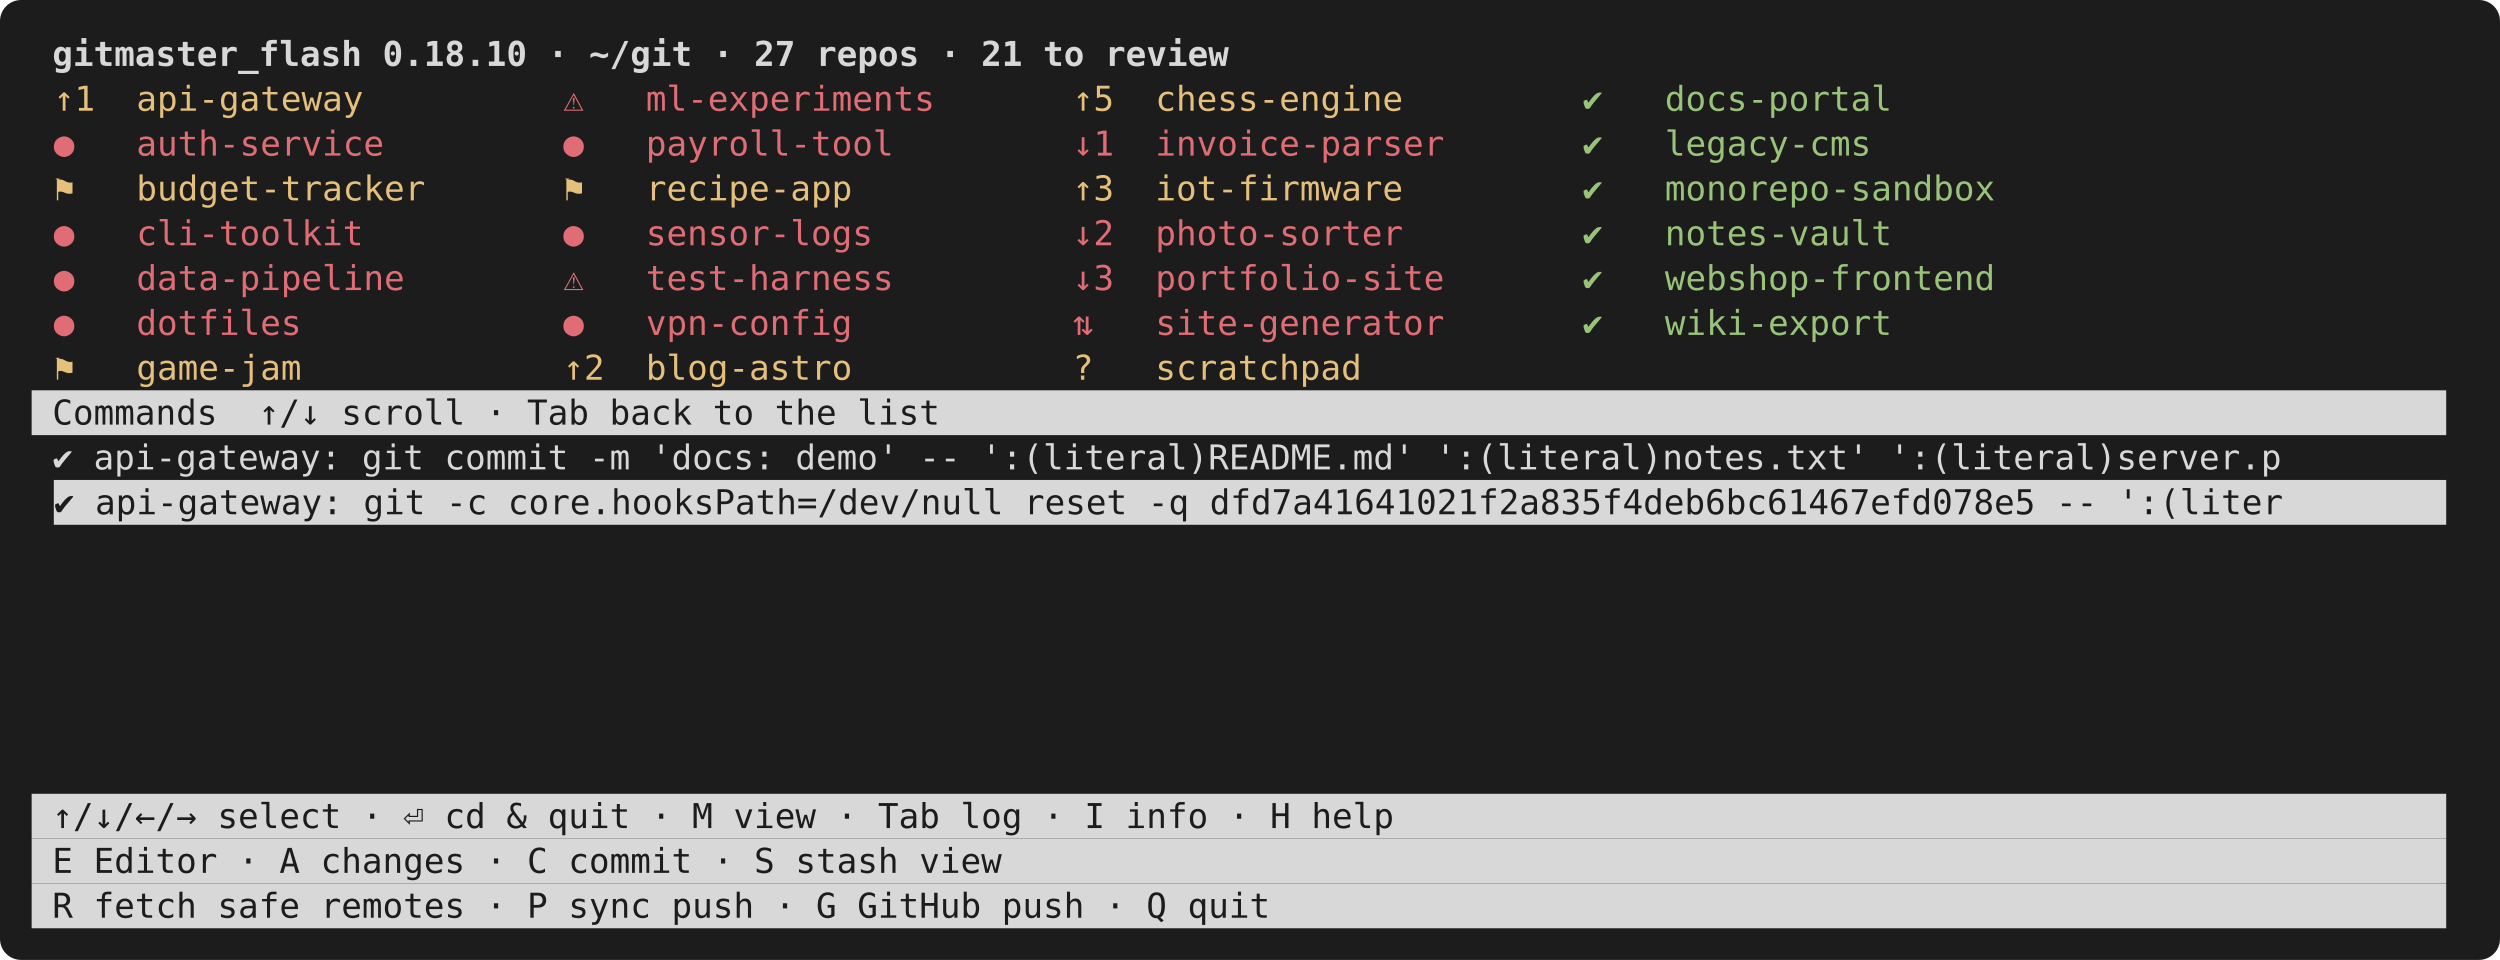
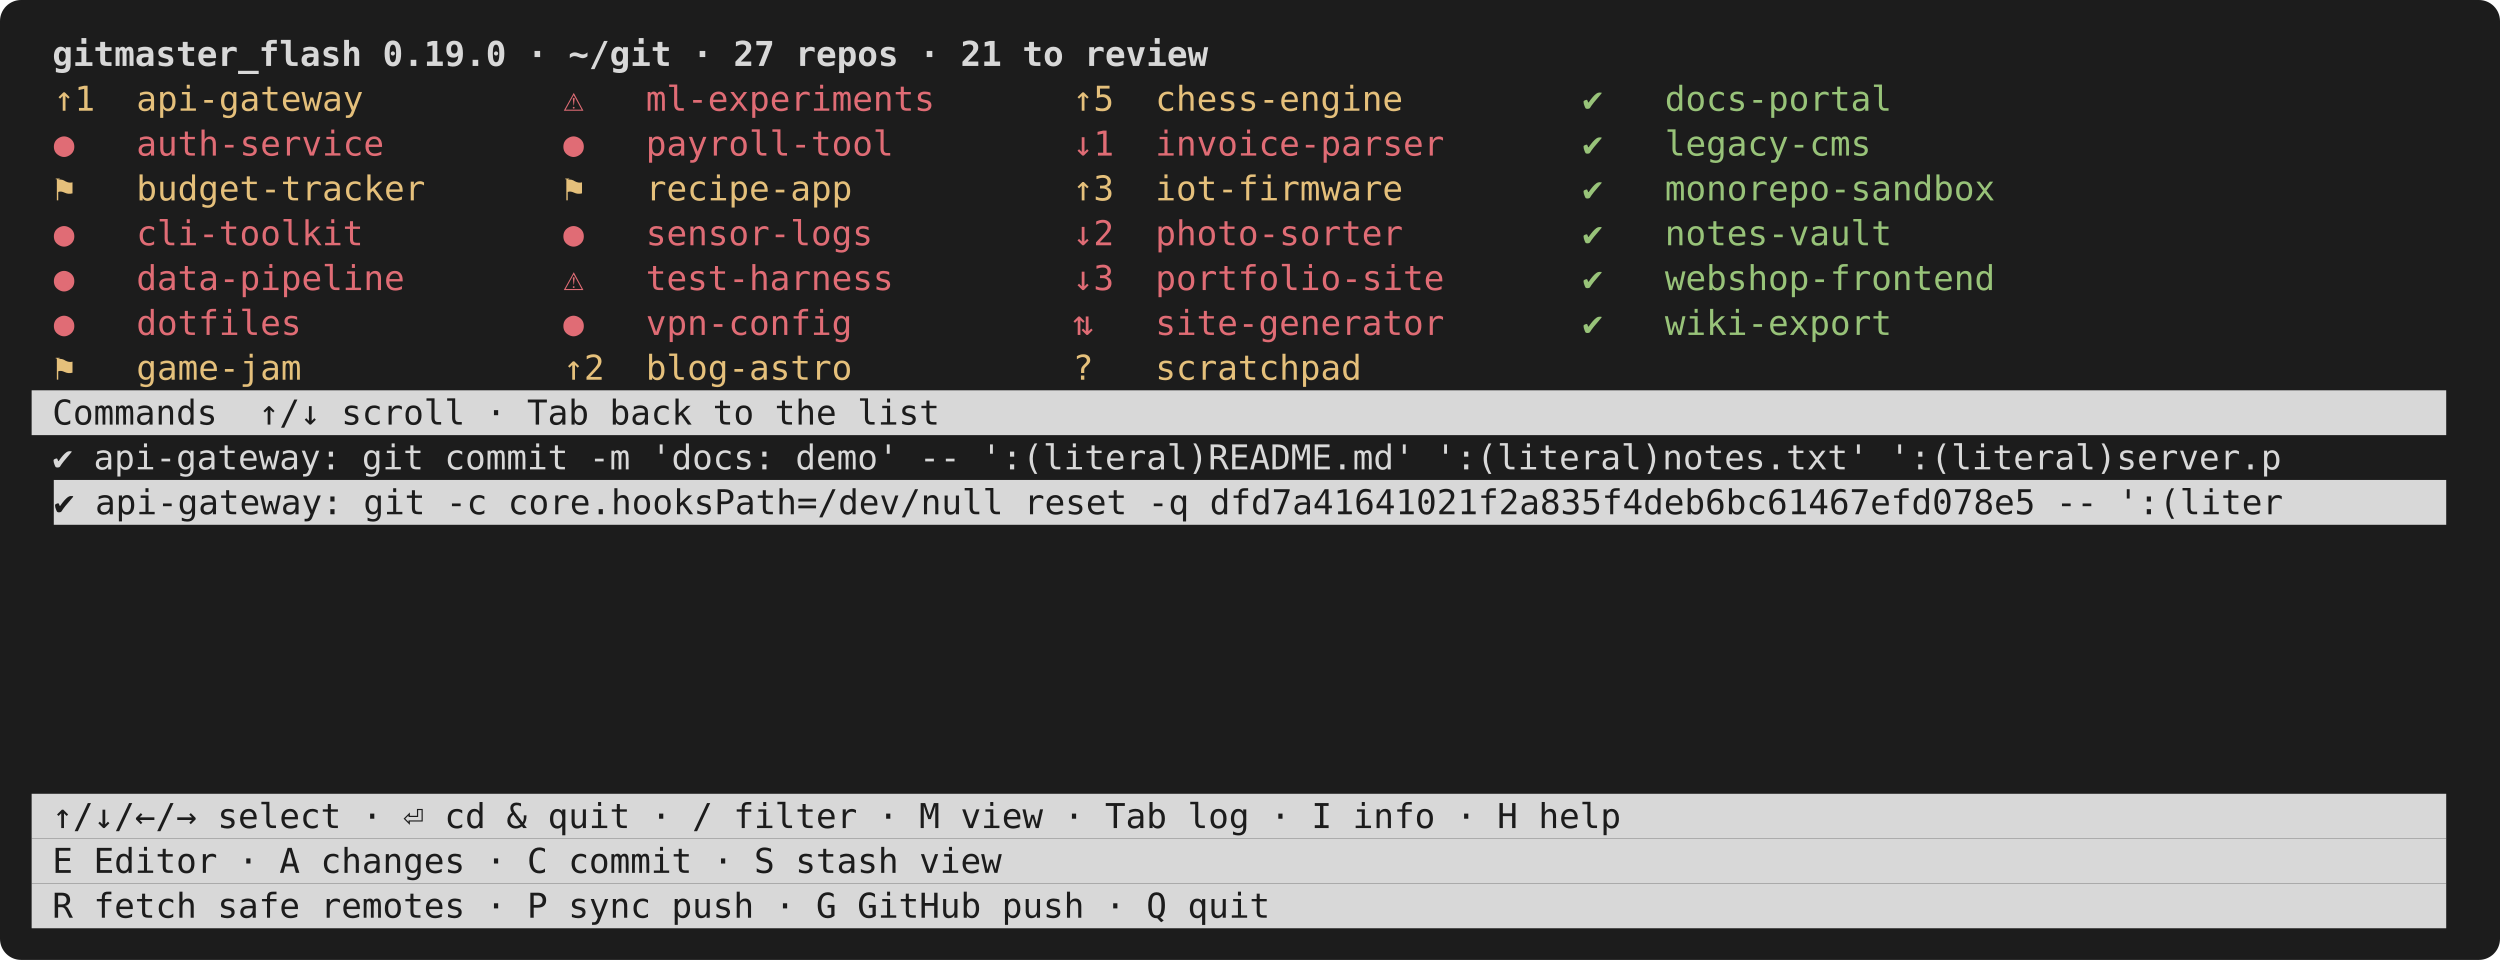
<svg xmlns="http://www.w3.org/2000/svg" viewBox="0 0 948 364" width="948" height="364" font-family="ui-monospace,SFMono-Regular,Menlo,Consolas,monospace" font-size="13">
  <rect width="948" height="364" rx="8" fill="#1c1c1c" />
-   <text x="12.0" y="25.0" fill="#d8d8d8" font-weight="bold" xml:space="preserve"> gitmaster_flash 0.18.10 · ~/git · 27 repos · 21 to review                                                   </text>
+   <text x="12.0" y="25.0" fill="#d8d8d8" font-weight="bold" xml:space="preserve"> gitmaster_flash 0.19.0 · ~/git · 27 repos · 21 to review                                                    </text>
  <text x="20.4" y="42.0" fill="#e5c07b" xml:space="preserve">↑1  api-gateway      </text>
  <text x="213.6" y="42.0" fill="#e06c75" xml:space="preserve">⚠   ml-experiments   </text>
  <text x="406.8" y="42.0" fill="#e5c07b" xml:space="preserve">↑5  chess-engine     </text>
  <text x="600.0" y="42.0" fill="#98c379" xml:space="preserve">✔   docs-portal      </text>
  <text x="20.4" y="59.0" fill="#e06c75" xml:space="preserve">●   auth-service     </text>
  <text x="213.6" y="59.0" fill="#e06c75" xml:space="preserve">●   payroll-tool     </text>
  <text x="406.8" y="59.0" fill="#e06c75" xml:space="preserve">↓1  invoice-parser   </text>
  <text x="600.0" y="59.0" fill="#98c379" xml:space="preserve">✔   legacy-cms       </text>
  <text x="20.4" y="76.0" fill="#e5c07b" xml:space="preserve">⚑   budget-tracker   </text>
  <text x="213.6" y="76.0" fill="#e5c07b" xml:space="preserve">⚑   recipe-app       </text>
  <text x="406.8" y="76.0" fill="#e5c07b" xml:space="preserve">↑3  iot-firmware     </text>
  <text x="600.0" y="76.0" fill="#98c379" xml:space="preserve">✔   monorepo-sandbox </text>
  <text x="20.4" y="93.0" fill="#e06c75" xml:space="preserve">●   cli-toolkit      </text>
  <text x="213.6" y="93.0" fill="#e06c75" xml:space="preserve">●   sensor-logs      </text>
  <text x="406.8" y="93.0" fill="#e06c75" xml:space="preserve">↓2  photo-sorter     </text>
  <text x="600.0" y="93.0" fill="#98c379" xml:space="preserve">✔   notes-vault      </text>
  <text x="20.4" y="110.0" fill="#e06c75" xml:space="preserve">●   data-pipeline    </text>
  <text x="213.6" y="110.0" fill="#e06c75" xml:space="preserve">⚠   test-harness     </text>
  <text x="406.8" y="110.0" fill="#e06c75" xml:space="preserve">↓3  portfolio-site   </text>
  <text x="600.0" y="110.0" fill="#98c379" xml:space="preserve">✔   webshop-frontend </text>
  <text x="20.4" y="127.0" fill="#e06c75" xml:space="preserve">●   dotfiles         </text>
  <text x="213.6" y="127.0" fill="#e06c75" xml:space="preserve">●   vpn-config       </text>
  <text x="406.8" y="127.0" fill="#e06c75" xml:space="preserve">⇅   site-generator   </text>
  <text x="600.0" y="127.0" fill="#98c379" xml:space="preserve">✔   wiki-export      </text>
  <text x="20.4" y="144.0" fill="#e5c07b" xml:space="preserve">⚑   game-jam         </text>
  <text x="213.6" y="144.0" fill="#e5c07b" xml:space="preserve">↑2  blog-astro       </text>
  <text x="406.8" y="144.0" fill="#e5c07b" xml:space="preserve">?   scratchpad       </text>
  <rect x="12.0" y="148.0" width="915.6" height="17.0" fill="#d8d8d8" />
  <text x="12.0" y="161.0" fill="#1c1c1c" xml:space="preserve"> Commands  ↑/↓ scroll · Tab back to the list                                                                 </text>
  <text x="12.0" y="178.0" fill="#d8d8d8" xml:space="preserve"> ✔ api-gateway: git commit -m 'docs: demo' -- ':(literal)README.md' ':(literal)notes.txt' ':(literal)server.p </text>
  <rect x="20.4" y="182.0" width="907.2" height="17.0" fill="#d8d8d8" />
  <text x="20.4" y="195.0" fill="#1c1c1c" xml:space="preserve">✔ api-gateway: git -c core.hooksPath=/dev/null reset -q dfd7a41641021f2a835f4deb6bc61467efd078e5 -- ':(liter</text>
  <rect x="12.0" y="301.0" width="915.6" height="17.0" fill="#d8d8d8" />
-   <text x="12.0" y="314.0" fill="#1c1c1c" xml:space="preserve"> ↑/↓/←/→ select · ⏎ cd &amp; quit · M view · Tab log · I info · H help                                           </text>
+   <text x="12.0" y="314.0" fill="#1c1c1c" xml:space="preserve"> ↑/↓/←/→ select · ⏎ cd &amp; quit · / filter · M view · Tab log · I info · H help                                </text>
  <rect x="12.0" y="318.0" width="915.6" height="17.0" fill="#d8d8d8" />
  <text x="12.0" y="331.0" fill="#1c1c1c" xml:space="preserve"> E Editor · A changes · C commit · S stash view                                                              </text>
  <rect x="12.0" y="335.0" width="915.6" height="17.0" fill="#d8d8d8" />
  <text x="12.0" y="348.0" fill="#1c1c1c" xml:space="preserve"> R fetch safe remotes · P sync push · G GitHub push · Q quit                                                 </text>
</svg>
